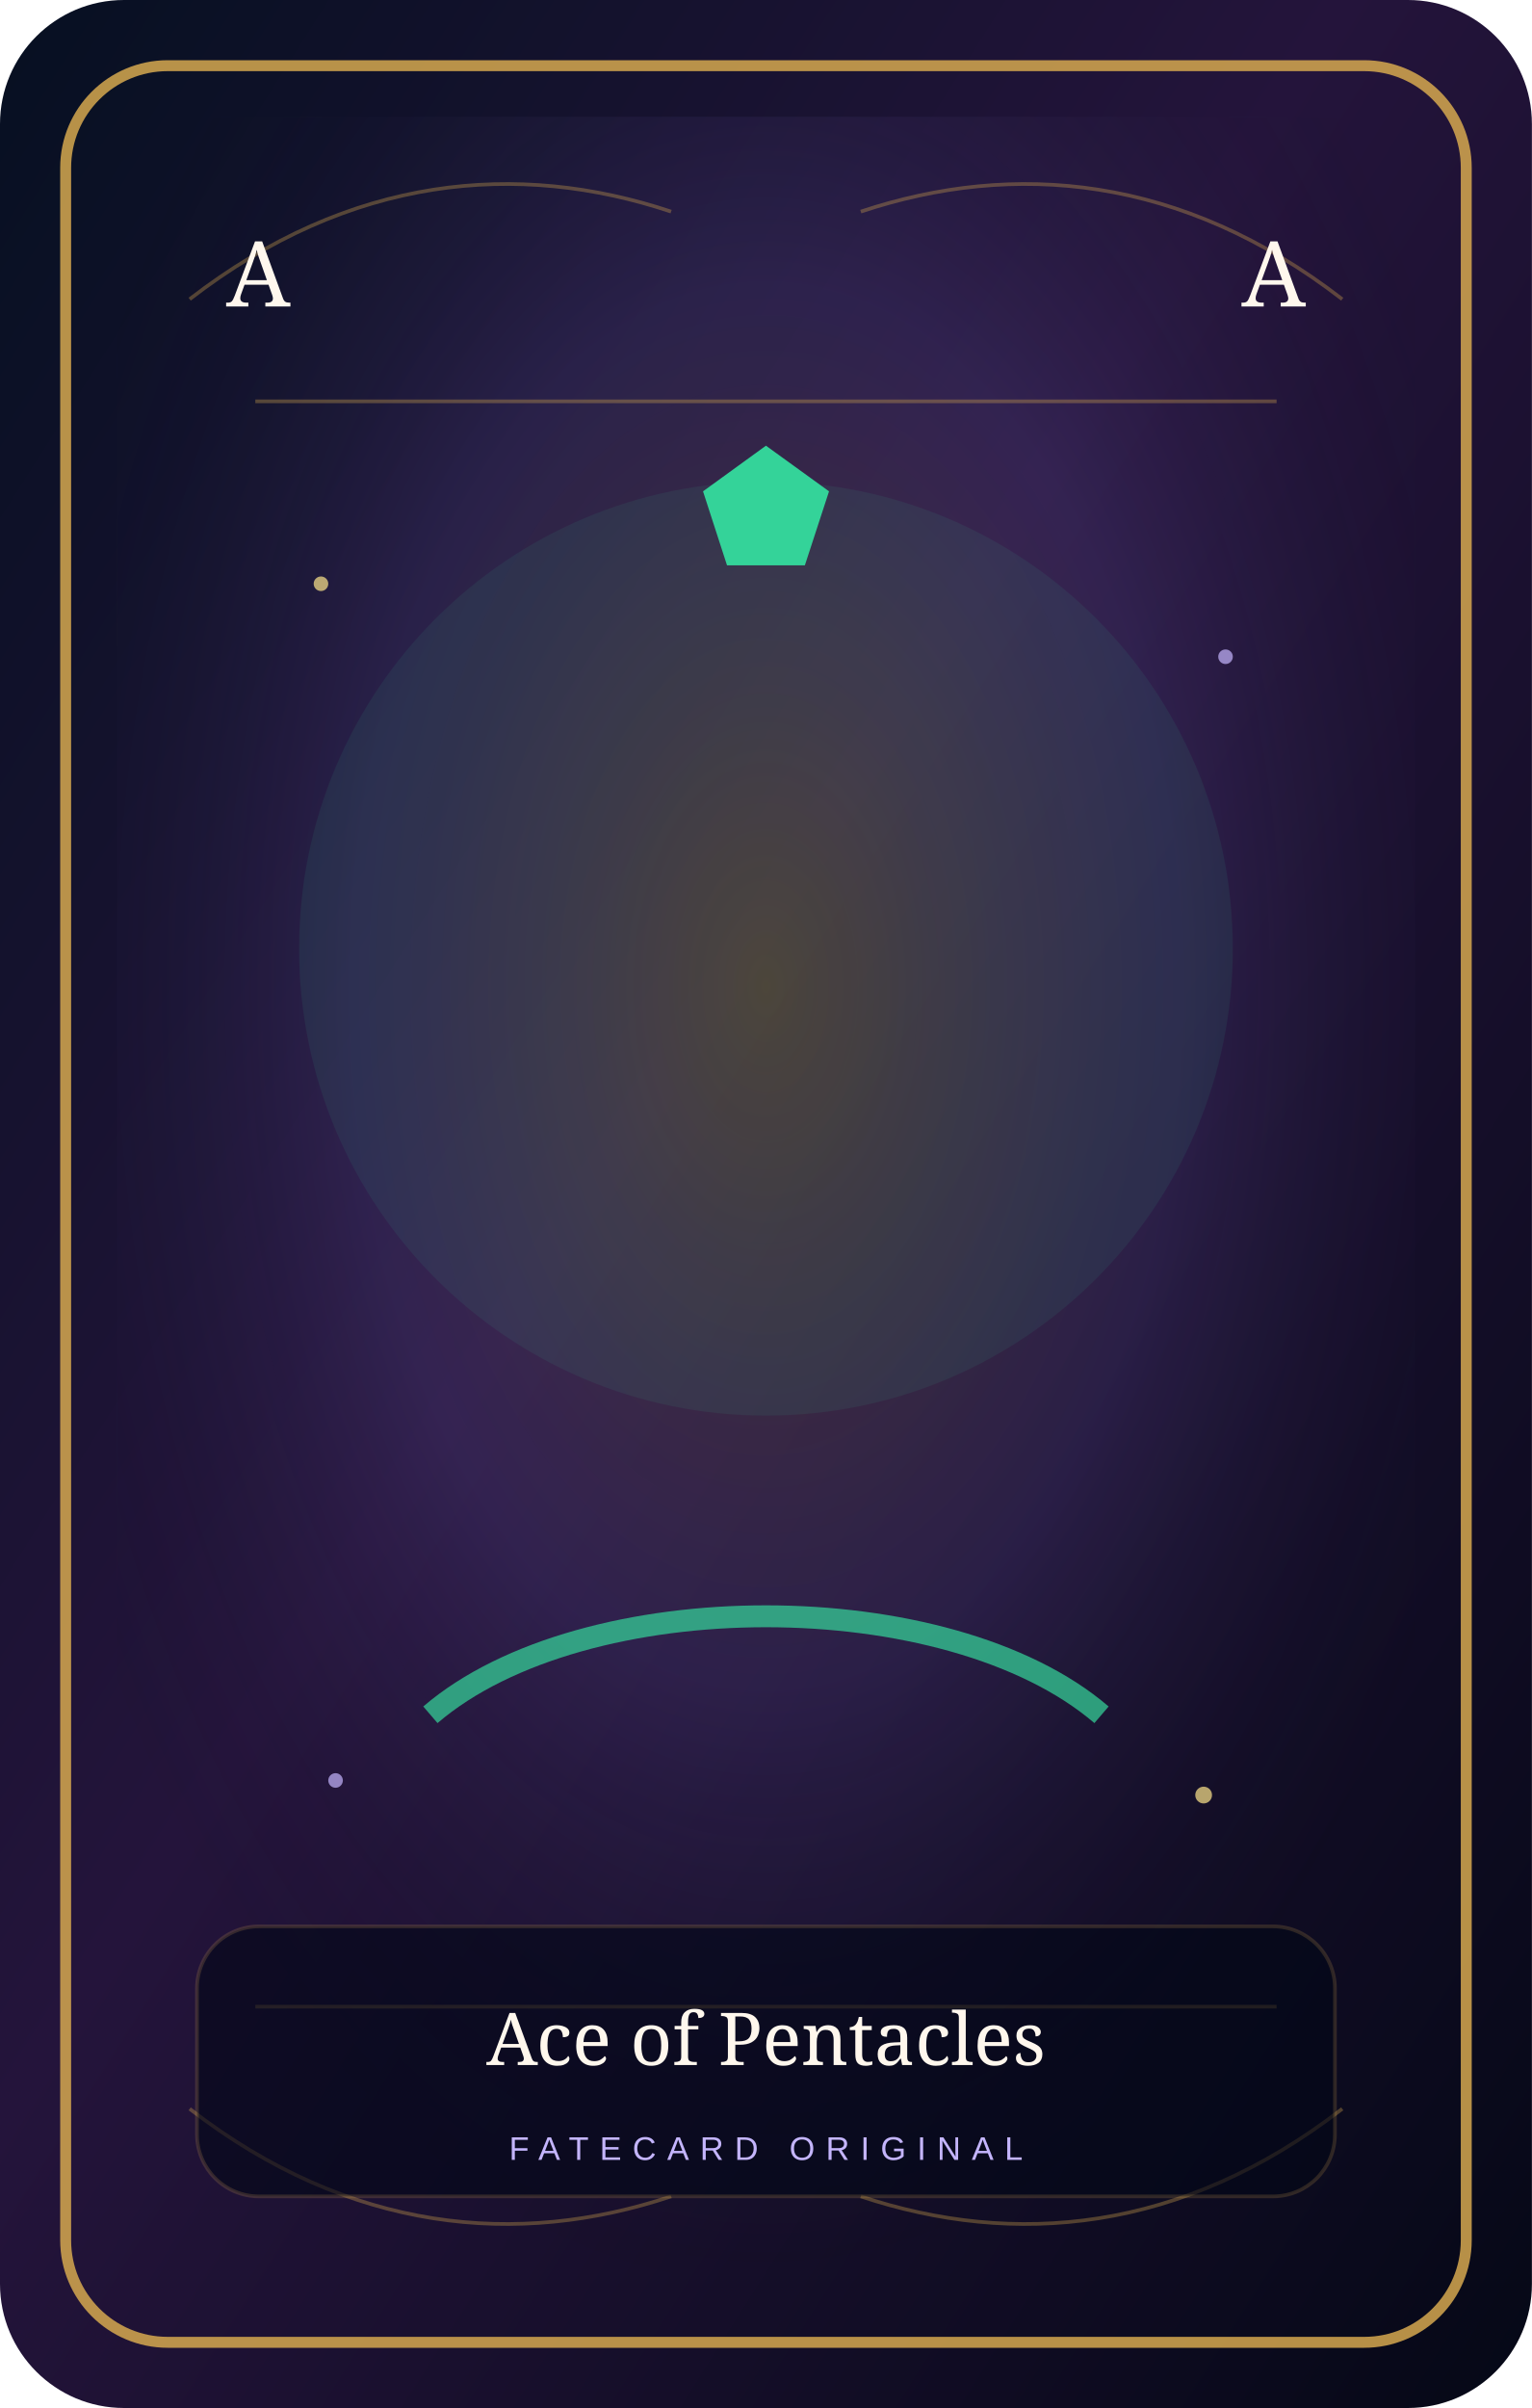
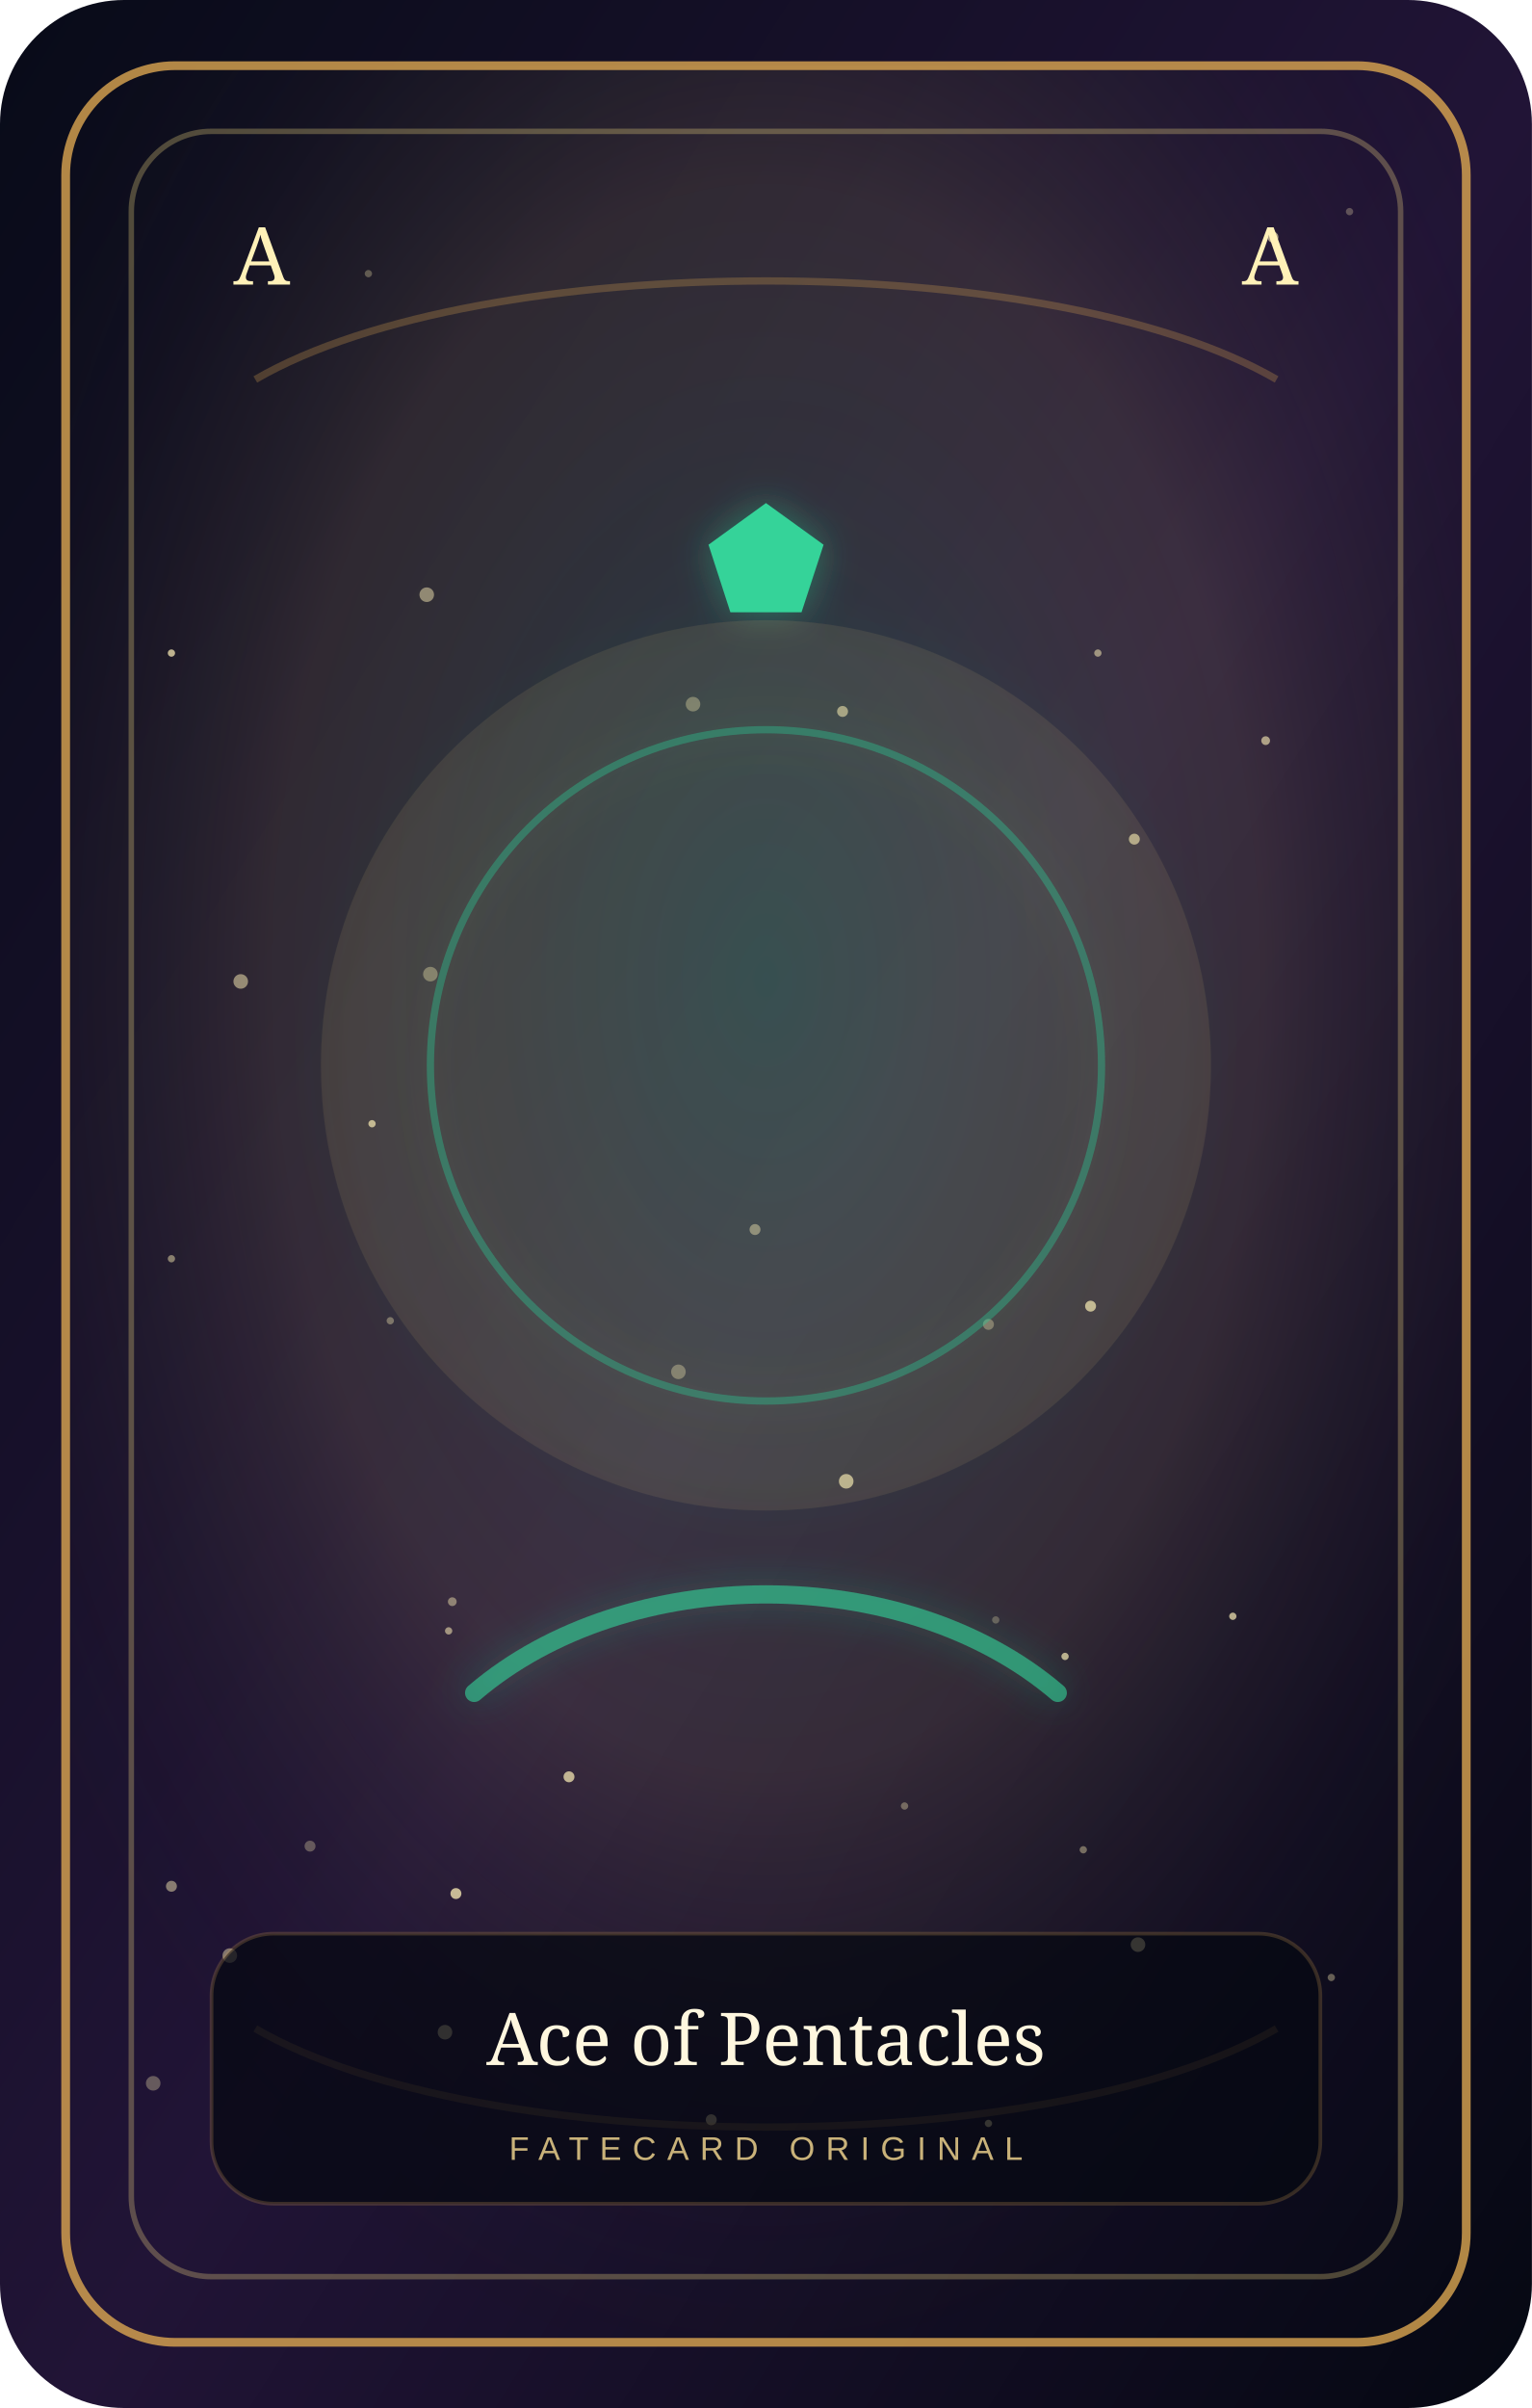
<svg xmlns="http://www.w3.org/2000/svg" width="420" height="660" viewBox="0 0 420 660" role="img" aria-label="Ace of Pentacles">
  <defs>
    <linearGradient id="bg" x1="0" y1="0" x2="1" y2="1">
-       <stop offset="0%" stop-color="#061021" />
-       <stop offset="44%" stop-color="#24143b" />
-       <stop offset="100%" stop-color="#050816" />
+       <stop stop-color="#080b18" />
+       <stop offset=".52" stop-color="#211436" />
+       <stop offset="1" stop-color="#050812" />
    </linearGradient>
-     <radialGradient id="halo" cx="50%" cy="40%" r="62%">
-       <stop offset="0%" stop-color="#facc15" stop-opacity=".20" />
-       <stop offset="52%" stop-color="#a78bfa" stop-opacity=".12" />
-       <stop offset="100%" stop-color="#000" stop-opacity="0" />
+     <radialGradient id="a" cx="50%" cy="40%" r="64%">
+       <stop stop-color="#34d399" stop-opacity=".22" />
+       <stop offset=".55" stop-color="#fde68a" stop-opacity=".12" />
+       <stop offset="1" stop-color="#000" stop-opacity="0" />
    </radialGradient>
    <filter id="glow">
-       <feGaussianBlur stdDeviation="3" />
+       <feDropShadow dx="0" dy="0" stdDeviation="5" flood-color="#34d399" flood-opacity=".42" />
    </filter>
  </defs>
  <rect width="420" height="660" rx="34" fill="url(#bg)" />
-   <rect x="18" y="18" width="384" height="624" rx="28" fill="none" stroke="#d6a84f" stroke-width="3" stroke-opacity=".85" />
-   <rect x="32" y="32" width="356" height="596" rx="22" fill="url(#halo)" />
-   <g fill="none" stroke="#d6a84f" stroke-opacity=".34">
-     <path d="M52 82 C96 48,142 44,184 58" />
-     <path d="M236 58 C278 44,324 48,368 82" />
-     <path d="M52 578 C96 612,142 616,184 602" />
-     <path d="M236 602 C278 616,324 612,368 578" />
-     <path d="M70 110 H350 M70 550 H350" />
+   <rect x="18" y="18" width="384" height="624" rx="30" fill="url(#a)" stroke="#d6a24f" stroke-opacity=".82" stroke-width="2.4" />
+   <rect x="36" y="36" width="348" height="588" rx="22" fill="none" stroke="#fde68a" stroke-opacity=".28" stroke-width="1.5" />
+   <circle cx="47" cy="517" r="1.5" fill="#fff1b8" opacity="0.47" />
+   <circle cx="101" cy="75" r="1" fill="#fff1b8" opacity="0.29" />
+   <circle cx="338" cy="443" r="1" fill="#fff1b8" opacity="0.68" />
+   <circle cx="63" cy="536" r="2" fill="#fff1b8" opacity="0.44" />
+   <circle cx="271" cy="582" r="1" fill="#fff1b8" opacity="0.73" />
+   <circle cx="207" cy="337" r="1.5" fill="#fff1b8" opacity="0.42" />
+   <circle cx="66" cy="269" r="2" fill="#fff1b8" opacity="0.50" />
+   <circle cx="299" cy="358" r="1.5" fill="#fff1b8" opacity="0.69" />
+   <circle cx="232" cy="406" r="2" fill="#fff1b8" opacity="0.65" />
+   <circle cx="125" cy="519" r="1.5" fill="#fff1b8" opacity="0.74" />
+   <circle cx="248" cy="495" r="1" fill="#fff1b8" opacity="0.34" />
+   <circle cx="47" cy="179" r="1" fill="#fff1b8" opacity="0.71" />
+   <circle cx="311" cy="230" r="1.5" fill="#fff1b8" opacity="0.60" />
+   <circle cx="124" cy="439" r="1.2" fill="#fff1b8" opacity="0.44" />
+   <circle cx="195" cy="581" r="1.5" fill="#fff1b8" opacity="0.65" />
+   <circle cx="156" cy="487" r="1.5" fill="#fff1b8" opacity="0.70" />
+   <circle cx="349" cy="65" r="1.5" fill="#fff1b8" opacity="0.59" />
+   <circle cx="102" cy="308" r="1" fill="#fff1b8" opacity="0.69" />
+   <circle cx="85" cy="506" r="1.5" fill="#fff1b8" opacity="0.30" />
+   <circle cx="123" cy="447" r="1" fill="#fff1b8" opacity="0.54" />
+   <circle cx="107" cy="362" r="1" fill="#fff1b8" opacity="0.36" />
+   <circle cx="122" cy="557" r="2" fill="#fff1b8" opacity="0.64" />
+   <circle cx="312" cy="533" r="2" fill="#fff1b8" opacity="0.73" />
+   <circle cx="271" cy="363" r="1.5" fill="#fff1b8" opacity="0.33" />
+   <circle cx="292" cy="454" r="1" fill="#fff1b8" opacity="0.68" />
+   <circle cx="186" cy="376" r="2" fill="#fff1b8" opacity="0.34" />
+   <circle cx="118" cy="267" r="2" fill="#fff1b8" opacity="0.36" />
+   <circle cx="301" cy="179" r="1" fill="#fff1b8" opacity="0.52" />
+   <circle cx="370" cy="58" r="1" fill="#fff1b8" opacity="0.28" />
+   <circle cx="231" cy="195" r="1.5" fill="#fff1b8" opacity="0.55" />
+   <circle cx="365" cy="542" r="1" fill="#fff1b8" opacity="0.36" />
+   <circle cx="190" cy="193" r="2" fill="#fff1b8" opacity="0.34" />
+   <circle cx="347" cy="203" r="1.2" fill="#fff1b8" opacity="0.60" />
+   <circle cx="47" cy="345" r="1" fill="#fff1b8" opacity="0.46" />
+   <circle cx="42" cy="571" r="2" fill="#fff1b8" opacity="0.32" />
+   <circle cx="297" cy="507" r="1" fill="#fff1b8" opacity="0.39" />
+   <circle cx="117" cy="163" r="2" fill="#fff1b8" opacity="0.47" />
+   <circle cx="273" cy="444" r="1" fill="#fff1b8" opacity="0.27" />
+   <path d="M70 104 C132 68 288 68 350 104 M70 556 C132 592 288 592 350 556" fill="none" stroke="#d6a24f" stroke-opacity=".28" stroke-width="2" />
+   <text x="64" y="78" fill="#fff1b8" font-size="22" font-family="Georgia,serif">A</text>
+   <text x="356" y="78" text-anchor="end" fill="#fff1b8" font-size="22" font-family="Georgia,serif">A</text>
+   <g filter="url(#glow)">
+     <circle cx="210" cy="292" r="122" fill="#fde68a" opacity=".08" />
+     <circle cx="210" cy="292" r="92" fill="none" stroke="#34d399" stroke-opacity=".36" stroke-width="2" />
+     <text x="210" y="156" text-anchor="middle" dominant-baseline="middle" font-size="42" fill="#34d399" font-family="Georgia,serif">⬟</text>
+     <path d="M130 464 C172 428 248 428 290 464" fill="none" stroke="#34d399" stroke-width="5" stroke-linecap="round" opacity=".6" />
  </g>
-   <text x="62" y="84" font-size="25" fill="#fff7ed" font-family="Georgia,serif">A</text>
-   <text x="358" y="84" text-anchor="end" font-size="25" fill="#fff7ed" font-family="Georgia,serif">A</text>
-   <g>
-     <circle cx="210" cy="260" r="128" fill="#34d399" opacity=".08" />
-     <text x="210" y="142" text-anchor="middle" dominant-baseline="middle" font-size="46" font-family="Georgia,serif" fill="#34d399">⬟</text>
-     <path d="M118 470 C160 434,260 434,302 470" stroke="#34d399" stroke-width="6" fill="none" opacity=".72" />
-   </g>
-   <g opacity=".7">
-     <circle cx="88" cy="160" r="2" fill="#fde68a" />
-     <circle cx="336" cy="180" r="2" fill="#c4b5fd" />
-     <circle cx="330" cy="492" r="2.3" fill="#fde68a" />
-     <circle cx="92" cy="488" r="2" fill="#c4b5fd" />
-   </g>
-   <rect x="54" y="528" width="312" height="74" rx="17" fill="#020617" opacity=".62" stroke="#d6a84f" stroke-opacity=".30" />
-   <text x="210" y="566" text-anchor="middle" font-size="20" font-family="Georgia,serif" fill="#fff7ed">Ace of Pentacles</text>
-   <text x="210" y="592" text-anchor="middle" font-size="9" font-family="Arial,sans-serif" letter-spacing="3" fill="#c4b5fd">FATECARD ORIGINAL</text>
+   <rect x="58" y="530" width="304" height="74" rx="17" fill="#050812" opacity=".74" stroke="#d6a24f" stroke-opacity=".30" />
+   <text x="210" y="566" text-anchor="middle" fill="#fff7df" font-size="20" font-family="Georgia,serif">Ace of Pentacles</text>
+   <text x="210" y="592" text-anchor="middle" fill="#c9b27a" font-size="9" font-family="Arial" letter-spacing="3">FATECARD ORIGINAL</text>
</svg>
